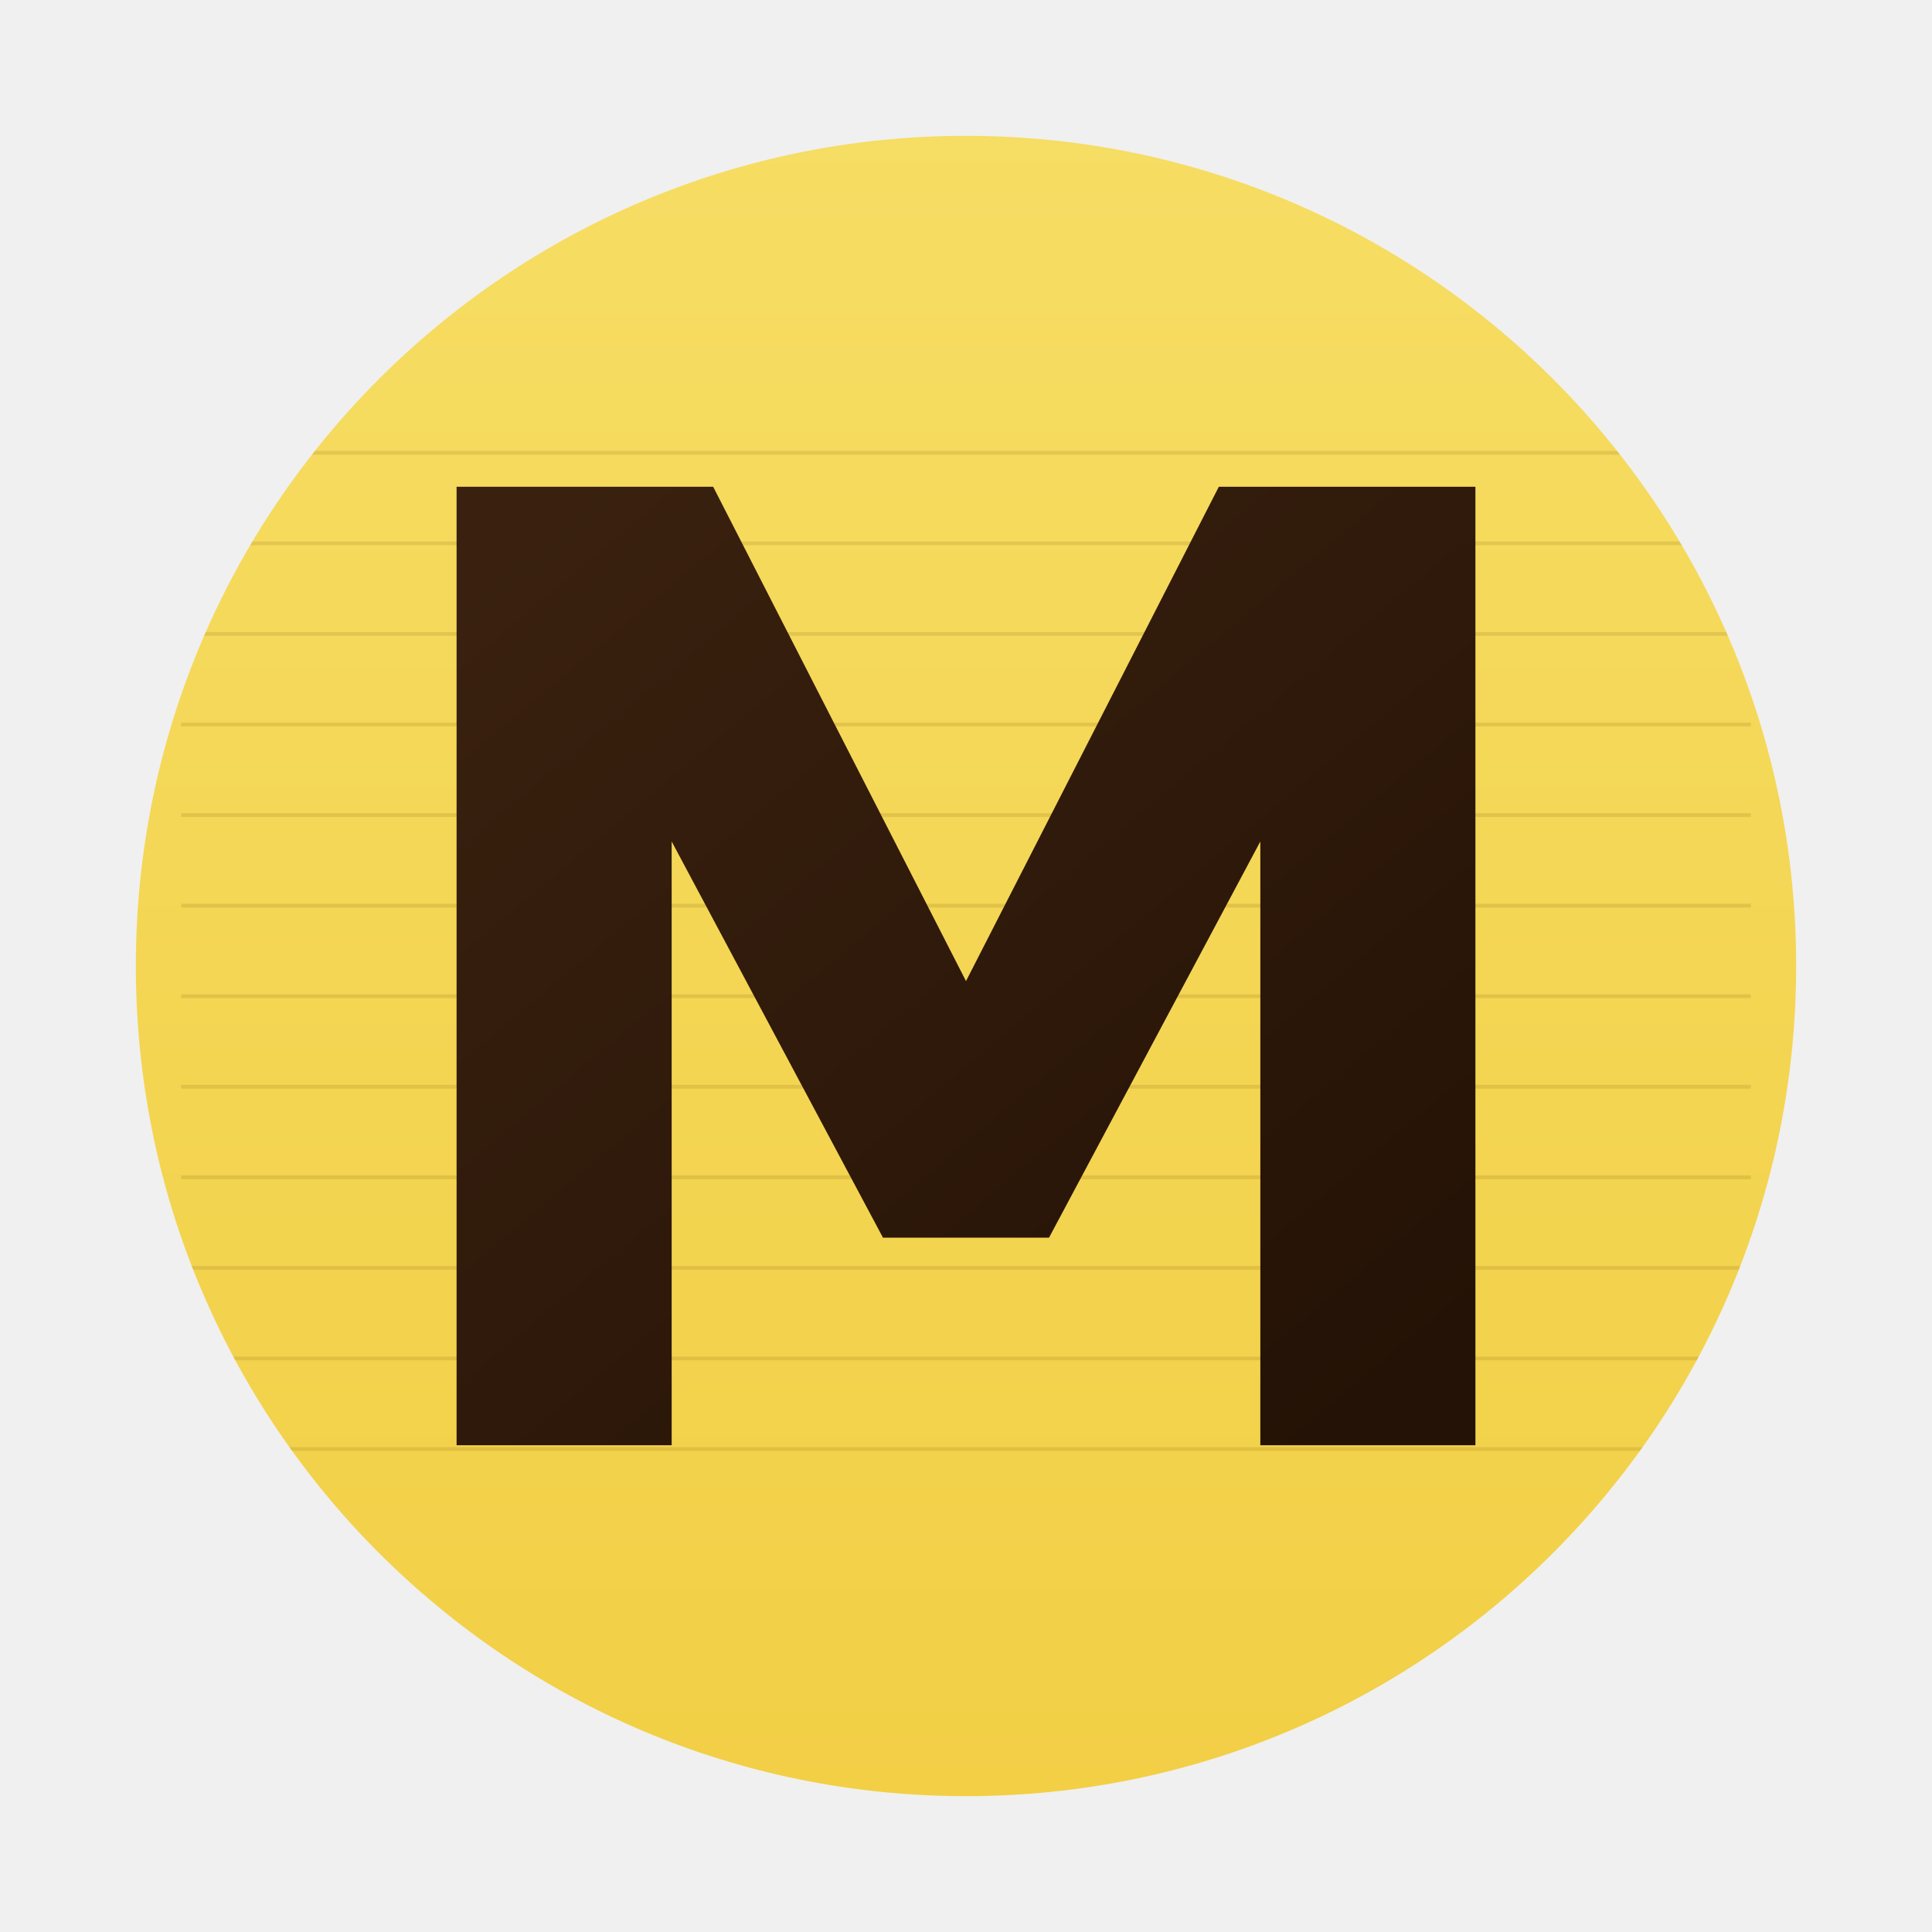
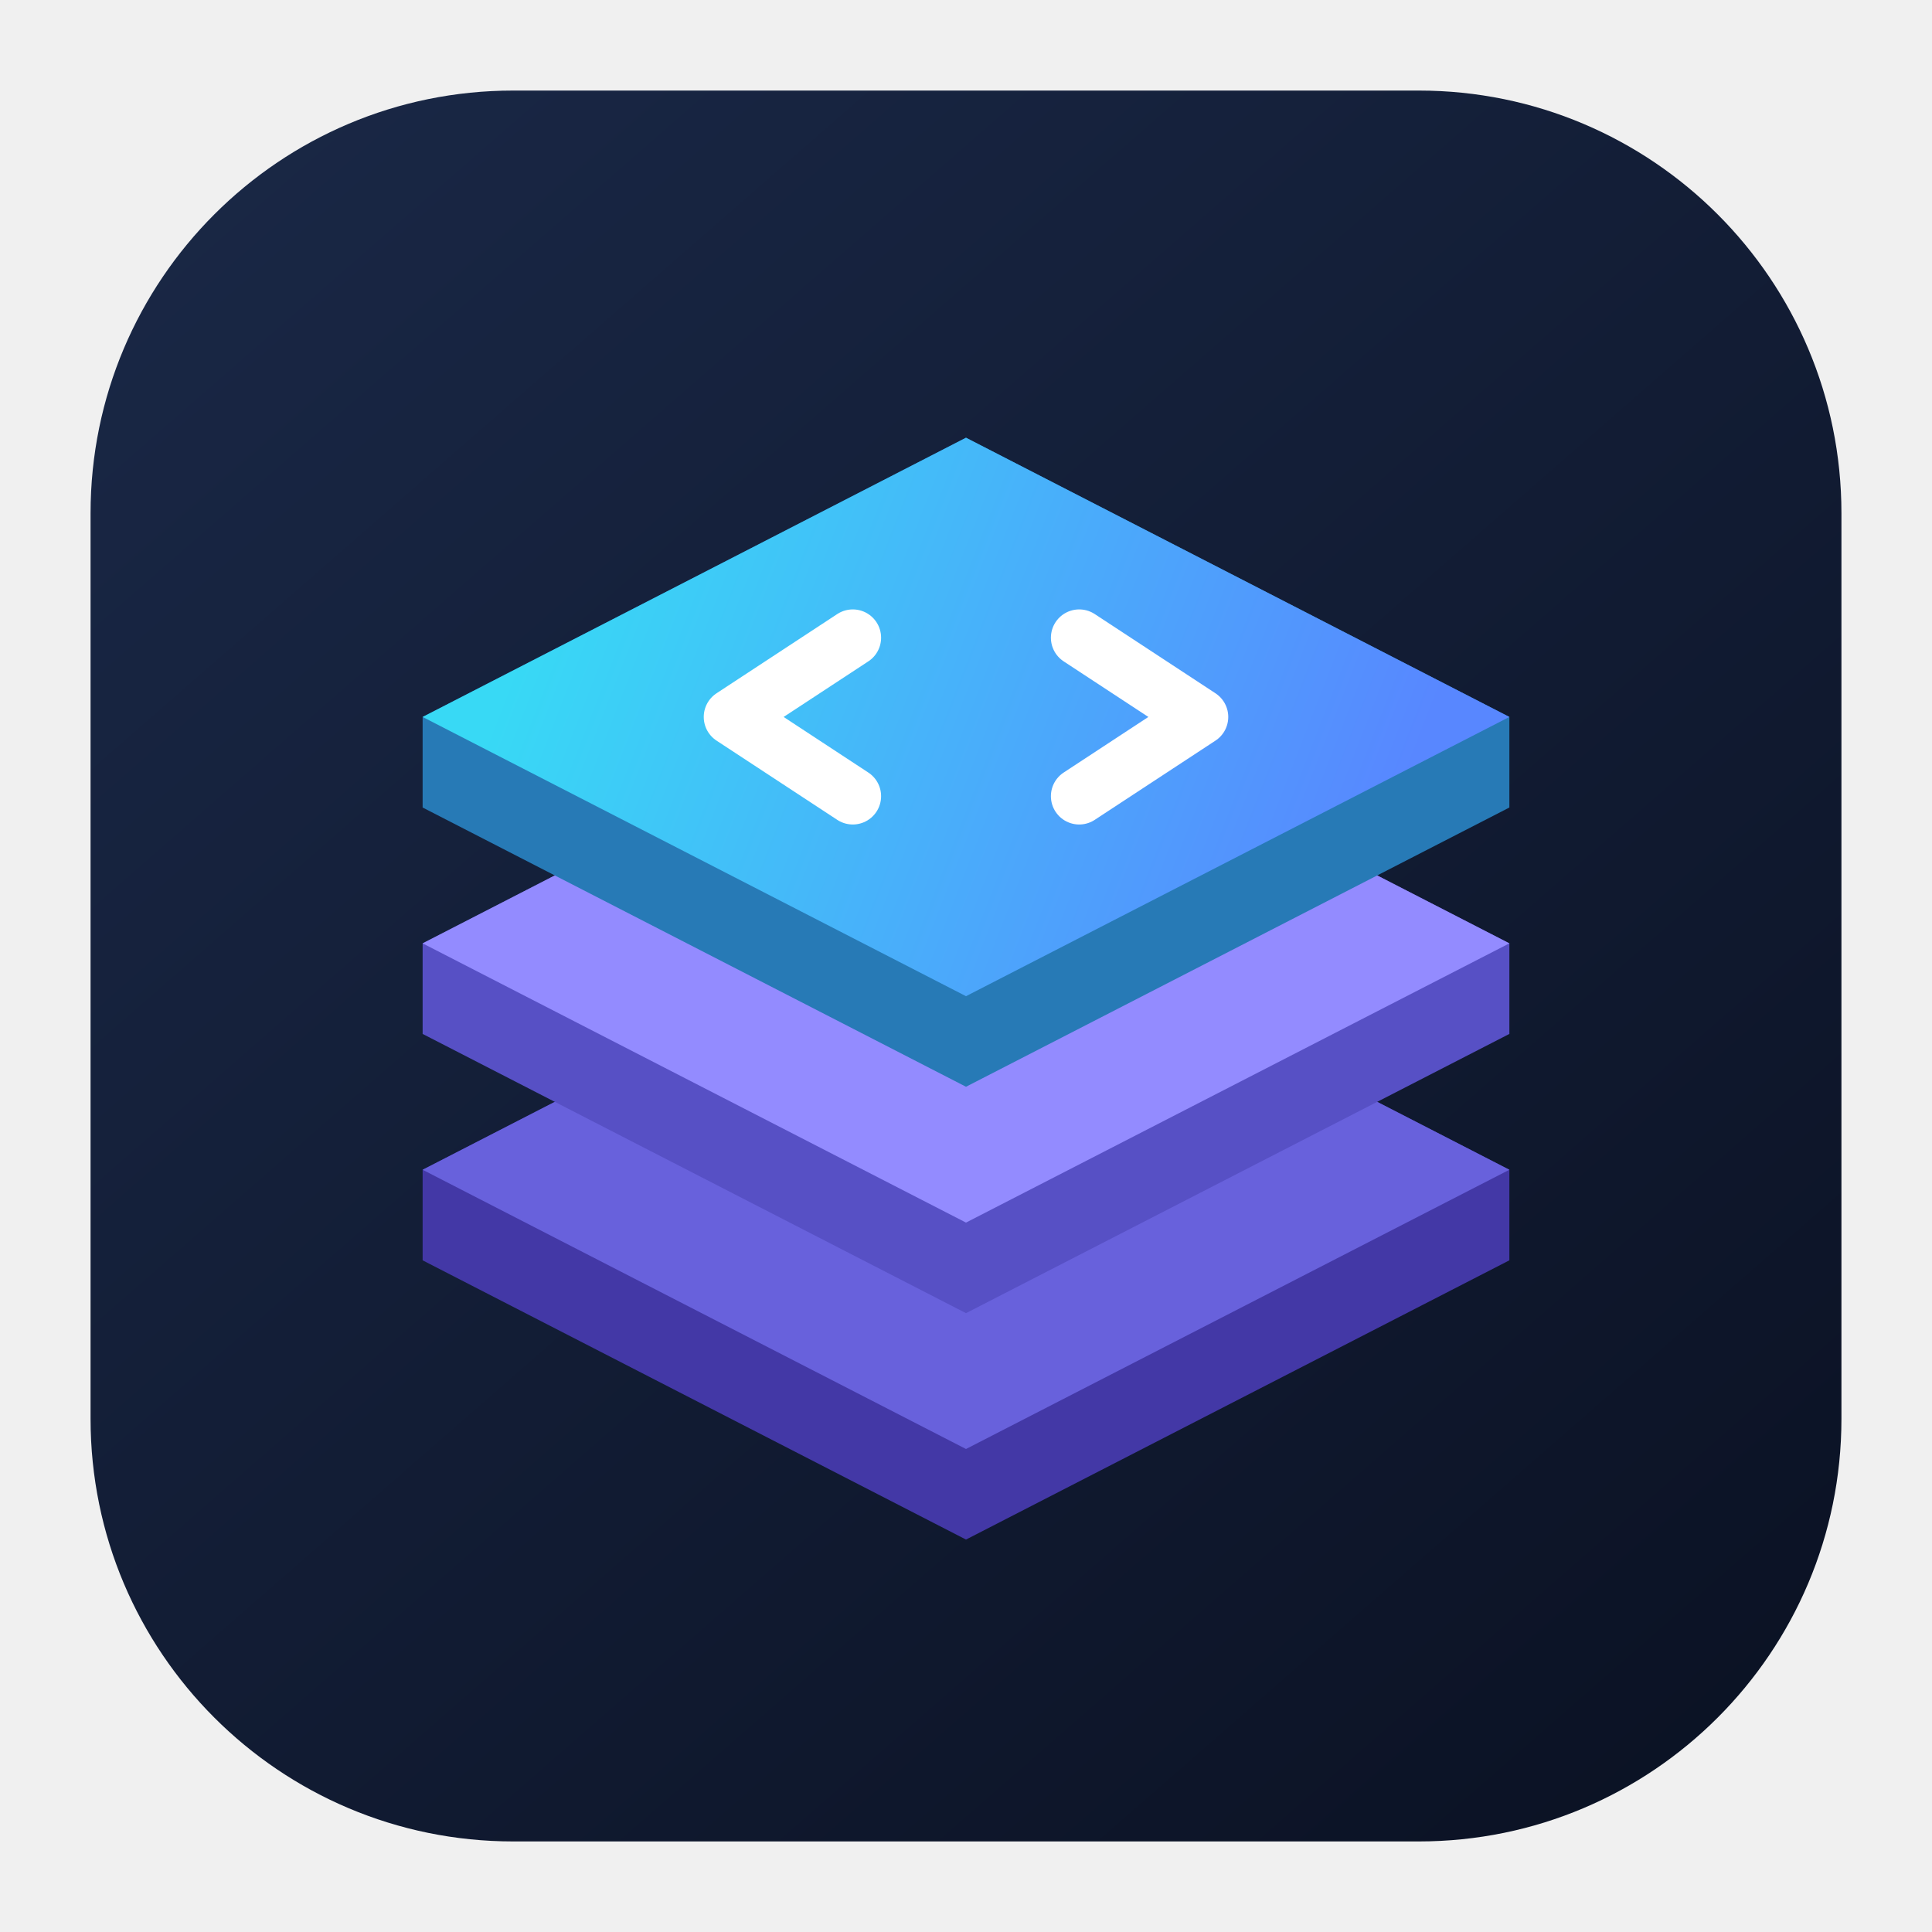
- <svg xmlns="http://www.w3.org/2000/svg" width="1024" height="1024" viewBox="0 0 1024 1024" fill="none">
+ <svg xmlns="http://www.w3.org/2000/svg" width="1024" height="1024" viewBox="0 0 512 512" fill="none" role="img" aria-labelledby="title description">
  <defs>
-     <linearGradient id="circle" x1="512" y1="72" x2="512" y2="952" gradientUnits="userSpaceOnUse">
-       <stop offset="0" stop-color="#F6DD63" />
-       <stop offset="1" stop-color="#F2CF45" />
+     <linearGradient id="background" x1="64" y1="40" x2="448" y2="480" gradientUnits="userSpaceOnUse">
+       <stop stop-color="#192745" />
+       <stop offset="1" stop-color="#0B1224" />
    </linearGradient>
-     <linearGradient id="letter" x1="300" y1="260" x2="720" y2="760" gradientUnits="userSpaceOnUse">
-       <stop offset="0" stop-color="#3A210F" />
-       <stop offset="1" stop-color="#241206" />
+     <linearGradient id="surface" x1="144" y1="156" x2="360" y2="240" gradientUnits="userSpaceOnUse">
+       <stop stop-color="#38D9F5" />
+       <stop offset="1" stop-color="#5887FF" />
    </linearGradient>
-     <clipPath id="circleClip">
-       <circle cx="512" cy="512" r="440" />
-     </clipPath>
  </defs>
-   <circle cx="512" cy="512" r="440" fill="url(#circle)" />
-   <g clip-path="url(#circleClip)" opacity="0.18" stroke="#8D6B16" stroke-width="2">
-     <line x1="96" y1="240" x2="928" y2="240" />
-     <line x1="96" y1="288" x2="928" y2="288" />
-     <line x1="96" y1="336" x2="928" y2="336" />
-     <line x1="96" y1="384" x2="928" y2="384" />
-     <line x1="96" y1="432" x2="928" y2="432" />
-     <line x1="96" y1="480" x2="928" y2="480" />
-     <line x1="96" y1="528" x2="928" y2="528" />
-     <line x1="96" y1="576" x2="928" y2="576" />
-     <line x1="96" y1="624" x2="928" y2="624" />
-     <line x1="96" y1="672" x2="928" y2="672" />
-     <line x1="96" y1="720" x2="928" y2="720" />
-     <line x1="96" y1="768" x2="928" y2="768" />
-   </g>
-   <path d="M242 766V258H378L512 520L646 258H782V766H668V446L556 656H468L356 446V766H242Z" fill="url(#letter)" />
+   <rect x="24" y="24" width="464" height="464" rx="112" fill="url(#background)" />
+   <path d="M112 310 256 236 400 310V334L256 408 112 334Z" fill="#4338A6" />
+   <path d="M112 310 256 236 400 310 256 384Z" fill="#6861DC" />
+   <path d="M112 250 256 176 400 250V274L256 348 112 274Z" fill="#5750C5" />
+   <path d="M112 250 256 176 400 250 256 324Z" fill="#938BFF" />
+   <path d="M112 190 256 116 400 190V214L256 288 112 214Z" fill="#277AB6" />
+   <path d="M112 190 256 116 400 190 256 264Z" fill="url(#surface)" />
+   <path d="M226 169 194 190 226 211M286 169 318 190 286 211" stroke="white" stroke-width="15" stroke-linecap="round" stroke-linejoin="round" />
</svg>
